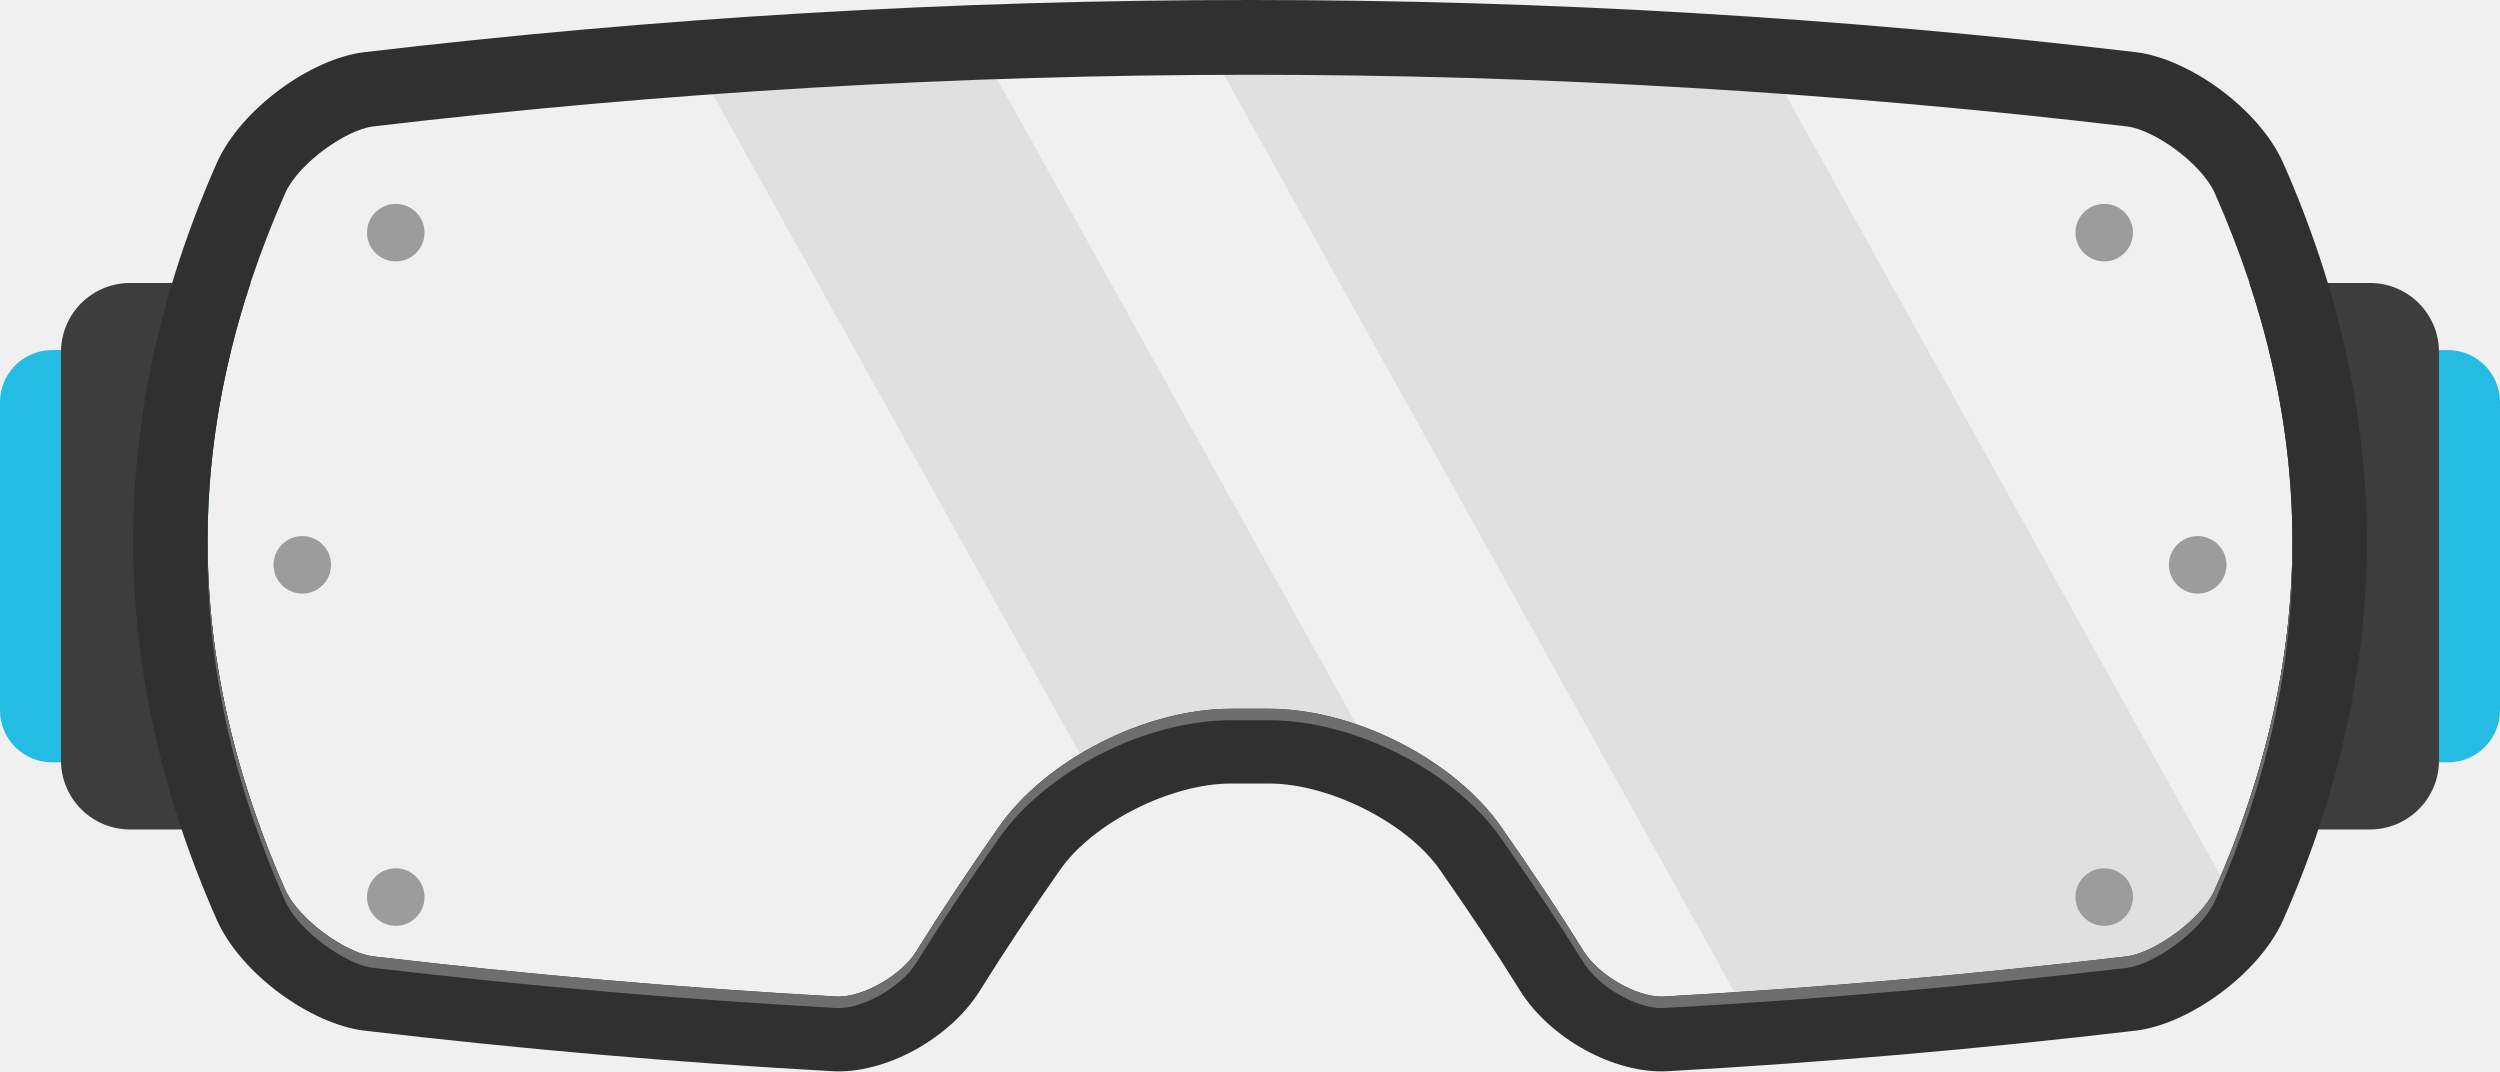
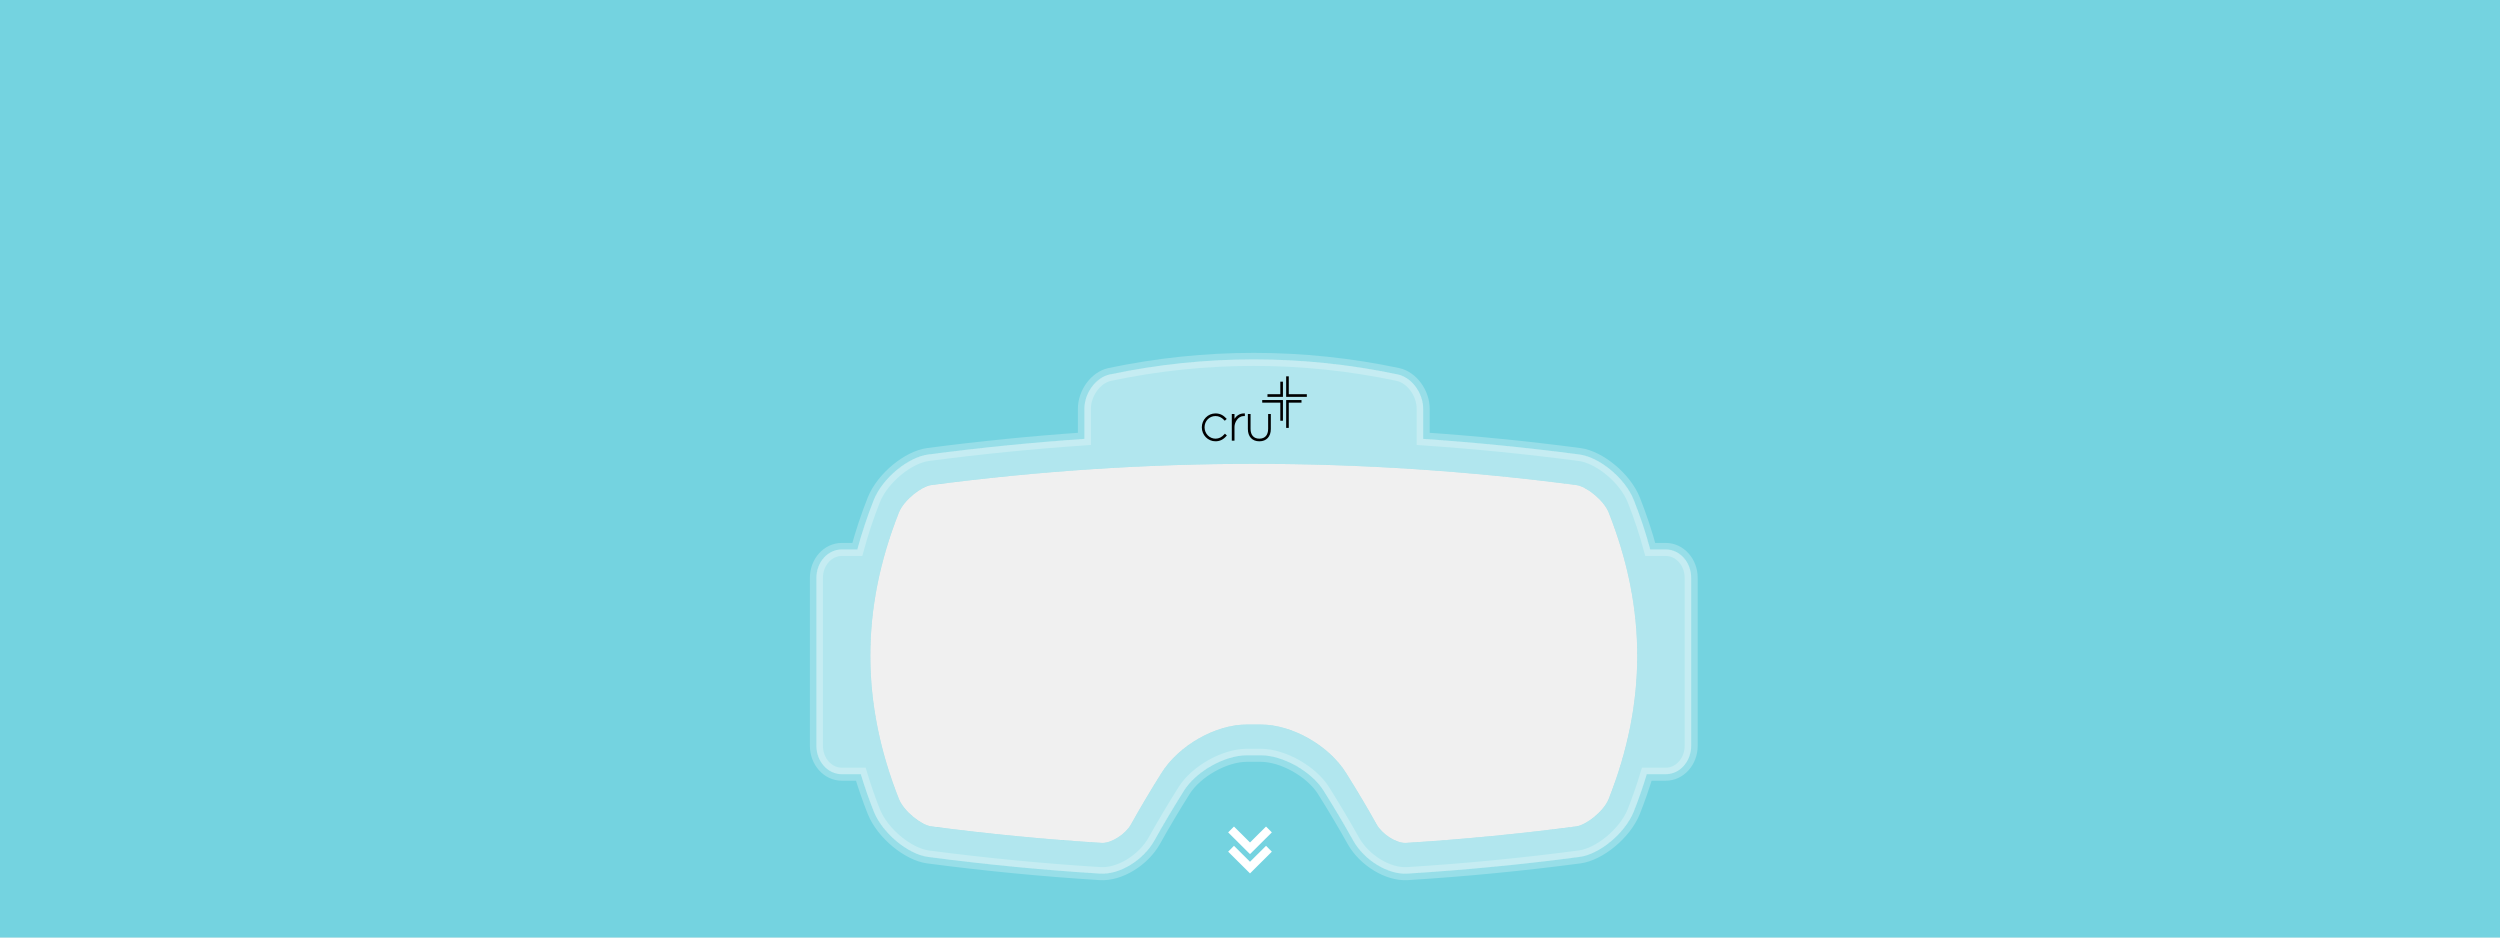
- <svg xmlns="http://www.w3.org/2000/svg" version="1.1" id="svg2" viewBox="0 0 543.254 232.81" height="65.704mm" width="153.318mm">
-   <defs id="defs4">
-     <clipPath clipPathUnits="userSpaceOnUse" id="clipPath4171">
-       <path d="M 0,800 800,800 800,0 0,0 0,800 Z" id="path4173" />
-     </clipPath>
-     <clipPath clipPathUnits="userSpaceOnUse" id="clipPath4305">
-       <path d="M 0,800 800,800 800,0 0,0 0,800 Z" id="path4307" />
-     </clipPath>
-     <clipPath clipPathUnits="userSpaceOnUse" id="clipPath4321">
-       <path d="m 252.246,696.512 374.705,0 0,-42.35 -374.705,0 0,42.35 z" id="path4323" />
-     </clipPath>
-     <clipPath clipPathUnits="userSpaceOnUse" id="clipPath4337">
-       <path d="m 35.519,717.687 232.178,0 0,-42.191 -232.178,0 0,42.191 z" id="path4339" />
-     </clipPath>
-     <clipPath clipPathUnits="userSpaceOnUse" id="clipPath4353">
-       <path d="m 96.281,763.951 250.359,0 0,-219.577 -250.359,0 0,219.577 z" id="path4355" />
-     </clipPath>
-     <clipPath clipPathUnits="userSpaceOnUse" id="clipPath4369">
-       <path d="m 118.89,763.951 205.141,0 0,-199.283 -205.141,0 0,199.283 z" id="path4371" />
-     </clipPath>
-     <clipPath clipPathUnits="userSpaceOnUse" id="clipPath4431">
-       <path d="m 460.572,717.766 303.909,0 0,-42.349 -303.909,0 0,42.349 z" id="path4433" />
-     </clipPath>
-     <clipPath clipPathUnits="userSpaceOnUse" id="clipPath4507">
-       <path d="m 35.519,702.655 267.837,0 0,-52.816 -267.837,0 0,52.816 z" id="path4509" />
-     </clipPath>
-     <clipPath clipPathUnits="userSpaceOnUse" id="clipPath4535">
-       <path d="M 0,800 800,800 800,0 0,0 0,800 Z" id="path4537" />
-     </clipPath>
-     <clipPath clipPathUnits="userSpaceOnUse" id="clipPath4547">
-       <path d="m 54.683,490.683 374.705,0 0,-42.35 -374.705,0 0,42.35 z" id="path4549" />
-     </clipPath>
-     <clipPath clipPathUnits="userSpaceOnUse" id="clipPath4563">
-       <path d="m 446.022,498.793 318.459,0 0,-28.688 -318.459,0 0,28.688 z" id="path4565" />
-     </clipPath>
-     <clipPath clipPathUnits="userSpaceOnUse" id="clipPath4579">
-       <path d="m 243.138,515.547 201.993,0 0,-201.992 -201.993,0 0,201.992 z" id="path4581" />
-     </clipPath>
-     <clipPath clipPathUnits="userSpaceOnUse" id="clipPath4595">
-       <path d="m 255.896,502.79 176.477,0 0,-176.478 -176.477,0 0,176.478 z" id="path4597" />
-     </clipPath>
-     <clipPath clipPathUnits="userSpaceOnUse" id="clipPath4619">
-       <path d="m 332.207,442.373 374.705,0 0,-42.35 -374.705,0 0,42.35 z" id="path4621" />
-     </clipPath>
-     <clipPath clipPathUnits="userSpaceOnUse" id="clipPath4639">
-       <path d="m 35.519,420.675 325.224,0 0,-42.35 -325.224,0 0,42.35 z" id="path4641" />
-     </clipPath>
-     <clipPath clipPathUnits="userSpaceOnUse" id="clipPath4989">
-       <path d="m 297.034,442 205.932,0 0,-52.815 -205.932,0 0,52.815 z" id="path4991" />
-     </clipPath>
-     <clipPath clipPathUnits="userSpaceOnUse" id="clipPath5017">
-       <path d="M 0,800 800,800 800,0 0,0 0,800 Z" id="path5019" />
-     </clipPath>
-     <clipPath clipPathUnits="userSpaceOnUse" id="clipPath5075">
-       <path d="m 35.519,189.627 728.962,0 0,-60.376 -728.962,0 0,60.376 z" id="path5077" />
-     </clipPath>
-     <clipPath clipPathUnits="userSpaceOnUse" id="clipPath5091">
-       <path d="m 35.519,244.397 728.962,0 0,-46.918 -728.962,0 0,46.918 z" id="path5093" />
-     </clipPath>
-     <clipPath clipPathUnits="userSpaceOnUse" id="clipPath5111">
-       <path d="m 35.519,275.562 728.962,0 0,-58.443 -728.962,0 0,58.443 z" id="path5113" />
-     </clipPath>
-     <clipPath clipPathUnits="userSpaceOnUse" id="clipPath5127">
-       <path d="m 35.519,275.562 728.962,0 0,-23.459 -728.962,0 0,23.459 z" id="path5129" />
-     </clipPath>
-     <clipPath clipPathUnits="userSpaceOnUse" id="clipPath5159">
-       <path d="m 440.409,265.55 191.981,0 0,-191.981 -191.981,0 0,191.981 z" id="path5161" />
-     </clipPath>
-     <clipPath clipPathUnits="userSpaceOnUse" id="clipPath5175">
-       <path d="m 452.534,253.425 167.731,0 0,-167.731 -167.731,0 0,167.731 z" id="path5177" />
-     </clipPath>
-     <clipPath clipPathUnits="userSpaceOnUse" id="clipPath5195">
-       <path d="m 35.519,141.689 728.962,0 0,-33.897 -728.962,0 0,33.897 z" id="path5197" />
-     </clipPath>
-     <clipPath clipPathUnits="userSpaceOnUse" id="clipPath5219">
-       <path d="m 35.519,159.438 728.962,0 0,-61.928 -728.962,0 0,61.928 z" id="path5221" />
-     </clipPath>
-     <clipPath clipPathUnits="userSpaceOnUse" id="clipPath5279">
-       <path d="m 520.389,194.337 244.782,0 0,-52.816 -244.782,0 0,52.816 z" id="path5281" />
-     </clipPath>
-     <clipPath clipPathUnits="userSpaceOnUse" id="clipPath5307">
-       <path d="M 0,800 800,800 800,0 0,0 0,800 Z" id="path5309" />
-     </clipPath>
-     <clipPath clipPathUnits="userSpaceOnUse" id="clipPath8897">
-       <path d="M 0,800 800,800 800,0 0,0 0,800 Z" id="path8899" />
-     </clipPath>
-     <clipPath clipPathUnits="userSpaceOnUse" id="clipPath8905">
-       <path d="m 218.973,614.505 364.613,0 0,-128.116 -364.613,0 0,128.116 z" id="path8907" />
-     </clipPath>
-     <clipPath clipPathUnits="userSpaceOnUse" id="clipPath8909">
-       <path d="m 452.583,486.389 -102.607,0 -131.003,128.116 364.613,0 -131.003,-128.116 z" id="path8911" />
-     </clipPath>
-     <clipPath clipPathUnits="userSpaceOnUse" id="clipPath8913">
-       <path d="m -32768,32767 65535,0 0,-65535 -65535,0 0,65535 z" id="path8915" />
-     </clipPath>
-     <linearGradient x1="0" y1="0" x2="1" y2="0" gradientUnits="userSpaceOnUse" gradientTransform="matrix(-5.7e-6,131.3012,131.3012,5.7e-6,401.2793,487.3989)" spreadMethod="pad" id="linearGradient8917">
-       <stop style="stop-opacity:0;stop-color:#ffffff" offset="0" id="stop8919" />
-       <stop style="stop-opacity:1;stop-color:#ffffff" offset="1" id="stop8921" />
-     </linearGradient>
-     <mask maskUnits="userSpaceOnUse" x="0" y="0" width="1" height="1" id="mask8923">
-       <g id="g8925">
-         <g clip-path="url(#clipPath8913)" id="g8927">
-           <g id="g8929">
-             <g id="g8931">
-               <path d="m -32768,32767 65535,0 0,-65535 -65535,0 0,65535 z" style="fill:url(#linearGradient8917);stroke:none" id="path8933" />
-             </g>
-           </g>
-         </g>
+ <svg xmlns="http://www.w3.org/2000/svg" width="1920px" height="720px" viewBox="0 0 1920 720" version="1.1">
+   <defs />
+   <g id="Page-1" stroke="none" stroke-width="1" fill="none" fill-rule="evenodd">
+     <g id="goggles-lg">
+       <path d="M0,0 L1920,0 L1920,720 L0,720 L0,0 Z M1235.437,613.71 C1264.752,539.62 1264.752,467.577 1235.439,393.487 C1231.508,383.904 1218.183,373.569 1210.803,372.544 C1128.556,361.706 1045.155,356.207 962.915,356.207 C880.674,356.207 797.273,361.706 715.153,372.528 C707.645,373.569 694.318,383.904 690.391,393.487 C661.078,467.579 661.078,539.62 690.392,613.71 C694.322,623.29 707.646,633.627 715.026,634.651 C758.481,640.379 802.545,644.652 846.07,647.36 C846.275,647.372 846.481,647.378 846.689,647.378 C853.949,647.378 864.392,640.593 868.525,633.272 C875.464,620.799 883.122,607.892 891.906,593.865 C905.188,572.541 933.389,556.46 957.531,556.46 L968.317,556.46 C992.436,556.46 1020.638,572.541 1033.891,593.816 C1042.706,607.892 1050.366,620.799 1057.229,633.138 C1061.436,640.591 1071.879,647.378 1079.14,647.378 C1079.348,647.378 1079.555,647.372 1079.834,647.356 C1123.281,644.652 1167.347,640.379 1210.675,634.668 C1218.183,633.628 1231.506,623.292 1235.437,613.71 Z" id="Combined-Shape" fill-opacity="0.65" fill="#32C3D7" />
+       <path d="M1279.326,421.974 L1267.411,421.974 C1263.978,409.255 1259.751,396.536 1254.713,383.817 C1247.867,366.919 1228.285,351.167 1213.275,349.085 C1173.184,343.803 1133.095,339.8 1093.005,337.056 L1093.005,313.862 C1093.005,301.981 1084.386,290.003 1073.691,287.603 C1000.49,272.132 925.34,272.132 852.138,287.603 C841.443,290.003 832.823,301.981 832.823,313.862 L832.823,337.056 C792.734,339.8 752.643,343.803 712.553,349.085 C697.544,351.167 677.961,366.917 671.115,383.817 C666.078,396.536 661.851,409.255 658.419,421.974 L646.502,421.974 C635.732,421.974 627,431.737 627,443.778 L627,572.786 C627,584.827 635.732,594.59 646.502,594.59 L661.096,594.59 C663.983,604.186 667.315,613.783 671.115,623.379 C677.961,640.277 697.544,656.027 712.553,658.111 C756.643,663.922 800.732,668.197 844.822,670.939 C859.897,671.937 878.09,660.584 886.465,645.748 C893.524,633.054 901.175,620.248 909.244,607.364 C918.582,592.37 940.637,580.079 957.511,580.081 C961.114,580.085 964.715,580.085 968.317,580.081 C985.191,580.081 1007.246,592.37 1016.585,607.364 C1024.654,620.248 1032.304,633.054 1039.363,645.748 C1047.739,660.584 1065.931,671.937 1081.008,670.939 C1125.096,668.197 1169.185,663.922 1213.275,658.111 C1228.285,656.029 1247.867,640.279 1254.713,623.379 C1258.514,613.783 1261.846,604.186 1264.732,594.59 L1279.326,594.59 C1290.098,594.59 1298.828,584.827 1298.828,572.786 L1298.828,443.778 C1298.828,431.737 1290.098,421.974 1279.326,421.974" id="Fill-1" stroke="#FFFFFF" stroke-width="10" opacity="0.25" />
+       <path d="M1235.437,613.71 C1231.506,623.292 1218.183,633.628 1210.675,634.668 C1167.347,640.379 1123.281,644.652 1079.834,647.356 C1079.555,647.372 1079.348,647.378 1079.14,647.378 C1071.879,647.378 1061.436,640.591 1057.229,633.138 C1050.366,620.799 1042.706,607.892 1033.891,593.816 C1020.638,572.541 992.436,556.46 968.317,556.46 L957.531,556.46 C933.389,556.46 905.188,572.541 891.906,593.865 C883.122,607.892 875.464,620.799 868.525,633.272 C864.392,640.593 853.949,647.378 846.689,647.378 C846.481,647.378 846.275,647.372 846.07,647.36 C802.545,644.652 758.481,640.379 715.026,634.651 C707.646,633.627 694.322,623.29 690.392,613.71 C661.078,539.62 661.078,467.579 690.391,393.487 C694.318,383.904 707.645,373.569 715.153,372.528 C797.273,361.706 880.674,356.207 962.915,356.207 C1045.155,356.207 1128.556,361.706 1210.803,372.544 C1218.183,373.569 1231.508,383.904 1235.439,393.487 C1264.752,467.577 1264.752,539.62 1235.437,613.71 M1279.326,421.974 L1267.411,421.974 C1263.978,409.255 1259.751,396.536 1254.713,383.817 C1247.867,366.919 1228.285,351.167 1213.275,349.085 C1173.184,343.803 1133.095,339.8 1093.005,337.056 L1093.005,313.862 C1093.005,301.981 1084.386,290.003 1073.691,287.603 C1000.49,272.132 925.34,272.132 852.138,287.603 C841.443,290.003 832.823,301.981 832.823,313.862 L832.823,337.056 C792.734,339.8 752.643,343.803 712.553,349.085 C697.544,351.167 677.961,366.917 671.115,383.817 C666.078,396.536 661.851,409.255 658.419,421.974 L646.502,421.974 C635.732,421.974 627,431.737 627,443.778 L627,572.786 C627,584.827 635.732,594.59 646.502,594.59 L661.096,594.59 C663.983,604.186 667.315,613.783 671.115,623.379 C677.961,640.277 697.544,656.027 712.553,658.111 C756.643,663.922 800.732,668.197 844.822,670.939 C859.897,671.937 878.09,660.584 886.465,645.748 C893.524,633.054 901.175,620.248 909.244,607.364 C918.582,592.37 940.637,580.079 957.511,580.081 C961.114,580.085 964.715,580.085 968.317,580.081 C985.191,580.081 1007.246,592.37 1016.585,607.364 C1024.654,620.248 1032.304,633.054 1039.363,645.748 C1047.739,660.584 1065.931,671.937 1081.008,670.939 C1125.096,668.197 1169.185,663.922 1213.275,658.111 C1228.285,656.029 1247.867,640.279 1254.713,623.379 C1258.514,613.783 1261.846,604.186 1264.732,594.59 L1279.326,594.59 C1290.098,594.59 1298.828,584.827 1298.828,572.786 L1298.828,443.778 C1298.828,431.737 1290.098,421.974 1279.326,421.974" id="Fill-1" fill="#FEFEFE" opacity="0.25" />
+       <path d="M961.302,636.001 L956.809,640.471 L969.058,652.78 L956.809,665.088 L961.302,669.557 L978,652.78 L961.302,636.001 Z M942,640.473 L954.249,652.78 L942,665.088 L946.492,669.558 L963.191,652.78 L946.492,636.003 L942,640.473 Z" id="Page-1" fill="#FFFFFF" transform="translate(960, 652.779) rotate(-270) translate(-960, -652.779) " />
+       <path d="M1235.437,613.71 C1231.506,623.292 1218.183,633.628 1210.675,634.668 C1167.347,640.379 1123.281,644.652 1079.834,647.356 C1079.555,647.372 1079.348,647.378 1079.14,647.378 C1071.879,647.378 1061.436,640.591 1057.229,633.138 C1050.366,620.799 1042.706,607.892 1033.891,593.816 C1020.638,572.541 992.436,556.46 968.317,556.46 L957.531,556.46 C933.389,556.46 905.188,572.541 891.906,593.865 C883.122,607.892 875.464,620.799 868.525,633.272 C864.392,640.593 853.949,647.378 846.689,647.378 C846.481,647.378 846.275,647.372 846.07,647.36 C802.545,644.652 758.481,640.379 715.026,634.651 C707.646,633.627 694.322,623.29 690.392,613.71 C661.078,539.62 661.078,467.579 690.391,393.487 C694.318,383.904 707.645,373.569 715.153,372.528 C797.273,361.706 880.674,356.207 962.915,356.207 C1045.155,356.207 1128.556,361.706 1210.803,372.544 C1218.183,373.569 1231.508,383.904 1235.439,393.487 C1264.752,467.577 1264.752,539.62 1235.437,613.71 M1279.326,421.974 L1267.411,421.974 C1263.978,409.255 1259.751,396.536 1254.713,383.817 C1247.867,366.919 1228.285,351.167 1213.275,349.085 C1173.184,343.803 1133.095,339.8 1093.005,337.056 L1093.005,313.862 C1093.005,301.981 1084.386,290.003 1073.691,287.603 C1000.49,272.132 925.34,272.132 852.138,287.603 C841.443,290.003 832.823,301.981 832.823,313.862 L832.823,337.056 C792.734,339.8 752.643,343.803 712.553,349.085 C697.544,351.167 677.961,366.917 671.115,383.817 C666.078,396.536 661.851,409.255 658.419,421.974 L646.502,421.974 C635.732,421.974 627,431.737 627,443.778 L627,572.786 C627,584.827 635.732,594.59 646.502,594.59 L661.096,594.59 C663.983,604.186 667.315,613.783 671.115,623.379 C677.961,640.277 697.544,656.027 712.553,658.111 C756.643,663.922 800.732,668.197 844.822,670.939 C859.897,671.937 878.09,660.584 886.465,645.748 C893.524,633.054 901.175,620.248 909.244,607.364 C918.582,592.37 940.637,580.079 957.511,580.081 C961.114,580.085 964.715,580.085 968.317,580.081 C985.191,580.081 1007.246,592.37 1016.585,607.364 C1024.654,620.248 1032.304,633.054 1039.363,645.748 C1047.739,660.584 1065.931,671.937 1081.008,670.939 C1125.096,668.197 1169.185,663.922 1213.275,658.111 C1228.285,656.029 1247.867,640.279 1254.713,623.379 C1258.514,613.783 1261.846,604.186 1264.732,594.59 L1279.326,594.59 C1290.098,594.59 1298.828,584.827 1298.828,572.786 L1298.828,443.778 C1298.828,431.737 1290.098,421.974 1279.326,421.974" id="Fill-1" fill="#FEFEFE" opacity="0.25" />
+       <g id="Page-1" transform="translate(923, 289)" fill="#000000">
+         <path d="M17.302,44.53 C15.274,46.826 13.117,47.895 10.515,47.895 C5.88,47.895 2.108,44 2.108,39.212 L2.108,39.135 C2.108,34.308 5.784,30.528 10.476,30.528 C13.042,30.528 15.178,31.528 17.199,33.677 L17.628,34.133 L19.13,32.737 L18.695,32.279 C16.928,30.412 14.573,28.504 10.515,28.504 C7.659,28.504 4.997,29.627 3.02,31.668 C1.072,33.677 8.9605735e-05,36.342 8.9605735e-05,39.173 L8.9605735e-05,39.25 C8.9605735e-05,45.133 4.7,49.919 10.476,49.919 C13.775,49.919 16.508,48.602 18.832,45.89 L19.222,45.435 L17.73,44.045 L17.302,44.53 Z" id="Fill-1" />
+         <path d="M25.087,32.639 L25.087,28.965 L23.017,28.965 L23.017,49.458 L25.087,49.458 L25.087,38.865 C25.087,35.384 27.8,30.528 32.22,30.528 L33.042,30.528 L33.042,28.509 L32.338,28.504 C29.045,28.504 26.565,30.327 25.087,32.639" id="Fill-3" />
+         <path d="M50.927,28.966 L50.927,40.405 C50.927,45.165 48.468,47.895 44.181,47.895 C39.894,47.895 37.435,45.165 37.435,40.405 L37.435,28.966 L35.365,28.966 L35.365,40.482 C35.365,46.303 38.713,49.919 44.104,49.919 L44.258,49.919 C49.648,49.919 52.996,46.303 52.996,40.482 L52.996,28.966 L50.927,28.966 Z" id="Fill-5" />
+         <polygon id="Fill-7" points="66.778 0.024 66.778 13.77 80.645 13.77 80.645 15.77 64.771 15.77 64.771 6.69642857e-05" />
+         <polygon id="Fill-9" points="60.282 13.77 60.282 4.097 62.292 4.102 62.292 15.771 50.416 15.771 50.416 13.77" />
+         <polygon id="Fill-11" points="76.55 18.233 76.55 20.235 66.778 20.235 66.778 39.628 64.771 39.628 64.771 18.233" />
+         <polygon id="Fill-13" points="62.292 18.233 62.292 28.525 62.292 34.128 60.282 34.128 60.282 20.235 46.382 20.235 46.382 18.233" />
      </g>
-     </mask>
-     <linearGradient x1="0" y1="0" x2="1" y2="0" gradientUnits="userSpaceOnUse" gradientTransform="matrix(-5.7e-6,131.3012,131.3012,5.7e-6,401.2793,487.3989)" spreadMethod="pad" id="linearGradient8935">
-       <stop style="stop-opacity:1;stop-color:#50ebeb" offset="0" id="stop8937" />
-       <stop style="stop-opacity:1;stop-color:#1f9ba8" offset="1" id="stop8939" />
-     </linearGradient>
-     <clipPath clipPathUnits="userSpaceOnUse" id="clipPath8963">
-       <path d="m 425.159,614.505 123.297,0 0,-128.116 -123.297,0 0,128.116 z" id="path8965" />
-     </clipPath>
-     <clipPath clipPathUnits="userSpaceOnUse" id="clipPath8967">
-       <path d="m 434.486,486.389 -9.327,0 61.195,128.116 62.102,0 -113.97,-128.116 z" id="path8969" />
-     </clipPath>
-     <clipPath clipPathUnits="userSpaceOnUse" id="clipPath8971">
-       <path d="m -32768,32767 65535,0 0,-65535 -65535,0 0,65535 z" id="path8973" />
-     </clipPath>
-     <linearGradient x1="0" y1="0" x2="1" y2="0" gradientUnits="userSpaceOnUse" gradientTransform="matrix(-5.7e-6,131.3012,131.3012,5.7e-6,486.8076,487.3989)" spreadMethod="pad" id="linearGradient8975">
-       <stop style="stop-opacity:0;stop-color:#ffffff" offset="0" id="stop8977" />
-       <stop style="stop-opacity:1;stop-color:#ffffff" offset="1" id="stop8979" />
-     </linearGradient>
-     <mask maskUnits="userSpaceOnUse" x="0" y="0" width="1" height="1" id="mask8981">
-       <g id="g8983">
-         <g clip-path="url(#clipPath8971)" id="g8985">
-           <g id="g8987">
-             <g id="g8989">
-               <path d="m -32768,32767 65535,0 0,-65535 -65535,0 0,65535 z" style="fill:url(#linearGradient8975);stroke:none" id="path8991" />
-             </g>
-           </g>
-         </g>
-       </g>
-     </mask>
-     <clipPath clipPathUnits="userSpaceOnUse" id="clipPath9021">
-       <path d="m 257.501,614.505 123.296,0 0,-128.116 -123.296,0 0,128.116 z" id="path9023" />
-     </clipPath>
-     <clipPath clipPathUnits="userSpaceOnUse" id="clipPath9025">
-       <path d="m 371.471,486.389 9.326,0 -61.195,128.116 -62.101,0 113.97,-128.116 z" id="path9027" />
-     </clipPath>
-     <clipPath clipPathUnits="userSpaceOnUse" id="clipPath9029">
-       <path d="m -32768,32767 65535,0 0,-65535 -65535,0 0,65535 z" id="path9031" />
-     </clipPath>
-     <linearGradient x1="0" y1="0" x2="1" y2="0" gradientUnits="userSpaceOnUse" gradientTransform="matrix(5.7e-6,131.3012,-131.3012,5.7e-6,319.1504,487.3994)" spreadMethod="pad" id="linearGradient9033">
-       <stop style="stop-opacity:0;stop-color:#ffffff" offset="0" id="stop9035" />
-       <stop style="stop-opacity:1;stop-color:#ffffff" offset="1" id="stop9037" />
-     </linearGradient>
-     <mask maskUnits="userSpaceOnUse" x="0" y="0" width="1" height="1" id="mask9039">
-       <g id="g9041">
-         <g clip-path="url(#clipPath9029)" id="g9043">
-           <g id="g9045">
-             <g id="g9047">
-               <path d="m -32768,32767 65535,0 0,-65535 -65535,0 0,65535 z" style="fill:url(#linearGradient9033);stroke:none" id="path9049" />
-             </g>
-           </g>
-         </g>
-       </g>
-     </mask>
-     <clipPath clipPathUnits="userSpaceOnUse" id="clipPath9147">
-       <path d="M 0,800 800,800 800,0 0,0 0,800 Z" id="path9149" />
-     </clipPath>
-     <clipPath clipPathUnits="userSpaceOnUse" id="clipPath9155">
-       <path d="m 197.414,753.646 405.172,0 0,-139.143 -405.172,0 0,139.143 z" id="path9157" />
-     </clipPath>
-     <clipPath clipPathUnits="userSpaceOnUse" id="clipPath9159">
-       <path d="m 599.683,739.097 -11.644,11.644 c -1.598,1.598 -4.752,2.905 -7.011,2.905 l -362.055,-10e-4 c -2.26,0 -5.413,-1.306 -7.011,-2.904 l -11.644,-11.644 c -1.598,-1.599 -2.904,-4.753 -2.904,-7.01 l 0,-96.025 c 0,-2.26 1.306,-5.414 2.904,-7.011 l 11.644,-11.645 c 1.598,-1.597 4.751,-2.903 7.011,-2.903 l 362.053,0 c 2.261,0 5.415,1.306 7.011,2.903 l 11.646,11.645 c 1.596,1.597 2.903,4.751 2.903,7.011 l 0,96.025 c 0,2.257 -1.307,5.411 -2.903,7.01" id="path9161" />
-     </clipPath>
-     <clipPath clipPathUnits="userSpaceOnUse" id="clipPath9163">
-       <path d="m -32768,32767 65535,0 0,-65535 -65535,0 0,65535 z" id="path9165" />
-     </clipPath>
-     <linearGradient x1="0" y1="0" x2="1" y2="0" gradientUnits="userSpaceOnUse" gradientTransform="matrix(254.7062,254.7062,254.7062,-254.7062,272.6475,556.7207)" spreadMethod="pad" id="linearGradient9167">
-       <stop style="stop-opacity:0.7;stop-color:#ffffff" offset="0" id="stop9169" />
-       <stop style="stop-opacity:1;stop-color:#ffffff" offset="1" id="stop9171" />
-     </linearGradient>
-     <mask maskUnits="userSpaceOnUse" x="0" y="0" width="1" height="1" id="mask9173">
-       <g id="g9175">
-         <g clip-path="url(#clipPath9163)" id="g9177">
-           <g id="g9179">
-             <g id="g9181">
-               <path d="m -32768,32767 65535,0 0,-65535 -65535,0 0,65535 z" style="fill:url(#linearGradient9167);stroke:none" id="path9183" />
-             </g>
-           </g>
-         </g>
-       </g>
-     </mask>
-     <linearGradient x1="0" y1="0" x2="1" y2="0" gradientUnits="userSpaceOnUse" gradientTransform="matrix(254.7062,254.7062,254.7062,-254.7062,272.6475,556.7207)" spreadMethod="pad" id="linearGradient9185">
-       <stop style="stop-opacity:1;stop-color:#50ebeb" offset="0" id="stop9187" />
-       <stop style="stop-opacity:1;stop-color:#1f9ba8" offset="1" id="stop9189" />
-     </linearGradient>
-     <clipPath clipPathUnits="userSpaceOnUse" id="clipPath9213">
-       <path d="m 197.414,753.646 405.172,0 0,-139.143 -405.172,0 0,139.143 z" id="path9215" />
-     </clipPath>
-     <clipPath clipPathUnits="userSpaceOnUse" id="clipPath9269">
-       <path d="m 264.336,753.645 130.832,0 0,-139.142 -130.832,0 0,139.142 z" id="path9271" />
-     </clipPath>
-     <clipPath clipPathUnits="userSpaceOnUse" id="clipPath9285">
-       <path d="m 331.863,753.645 222.785,0 0,-139.142 -222.785,0 0,139.142 z" id="path9287" />
-     </clipPath>
-     <clipPath clipPathUnits="userSpaceOnUse" id="clipPath9301">
-       <path d="m 497.768,646.597 68.929,0 0,-4.644 -68.929,0 0,4.644 z" id="path9303" />
-     </clipPath>
-     <clipPath clipPathUnits="userSpaceOnUse" id="clipPath9323">
-       <path d="M 0,800 800,800 800,0 0,0 0,800 Z" id="path9325" />
-     </clipPath>
-     <clipPath clipPathUnits="userSpaceOnUse" id="clipPath9661">
-       <path d="m 452.343,581.812 68.929,0 0,-4.644 -68.929,0 0,4.644 z" id="path9663" />
-     </clipPath>
-     <clipPath clipPathUnits="userSpaceOnUse" id="clipPath9675">
-       <path d="m 267.831,594.993 44.367,0 0,-4.643 -44.367,0 0,4.643 z" id="path9677" />
-     </clipPath>
-     <clipPath clipPathUnits="userSpaceOnUse" id="clipPath9689">
-       <path d="m 393.667,547.916 34.465,0 0,-4.644 -34.465,0 0,4.644 z" id="path9691" />
-     </clipPath>
-     <clipPath clipPathUnits="userSpaceOnUse" id="clipPath9703">
-       <path d="m 377.593,590.35 16.074,0 0,-4.644 -16.074,0 0,4.644 z" id="path9705" />
-     </clipPath>
-     <clipPath clipPathUnits="userSpaceOnUse" id="clipPath9717">
-       <path d="m 335.182,562.601 9.863,0 0,-4.644 -9.863,0 0,4.644 z" id="path9719" />
-     </clipPath>
-     <clipPath clipPathUnits="userSpaceOnUse" id="clipPath9731">
-       <path d="M 0,800 800,800 800,0 0,0 0,800 Z" id="path9733" />
-     </clipPath>
-   </defs>
-   <g transform="translate(-250.2624,-715.1625)" id="layer1">
-     <path id="path9081" d="m 261.577,791.239 c -6.25,0 -11.314,5.066 -11.314,11.314 l 0,66.953 c 0,6.249 5.064,11.316 11.314,11.316 l 39.922,0 c 0.236,0 0.465,-0.021 0.697,-0.035 -8.49,-29.968 -9.055,-59.622 -1.695,-89.549 l -38.924,0 z" style="fill:#24bce3;fill-opacity:1;fill-rule:nonzero;stroke:none" />
-     <path id="path9085" d="m 278.516,776.655 c -8.284,0 -15,6.716 -15,15 l 0,88.75 c 0,8.284 6.716,15 15,15 l 28.441,0 c -14.651,-39.848 -15.407,-78.976 -2.256,-118.75 l -26.186,0 z" style="fill:#3d3d3d;fill-opacity:1;fill-rule:nonzero;stroke:none" />
-     <path id="path9089" d="m 743.278,791.239 c 7.359,29.926 6.797,59.58 -1.693,89.549 0.232,0.014 0.462,0.035 0.697,0.035 l 39.918,0 c 6.25,0 11.316,-5.068 11.316,-11.316 l 0,-66.953 c 0,-6.249 -5.066,-11.314 -11.316,-11.314 l -38.922,0 z" style="fill:#24bce3;fill-opacity:1;fill-rule:nonzero;stroke:none" />
-     <path id="path9093" d="m 739.077,776.655 c 13.151,39.774 12.395,78.902 -2.256,118.75 l 28.439,0 c 8.285,0 15,-6.716 15,-15 l 0,-88.75 c 0,-8.284 -6.715,-15 -15,-15 l -26.184,0 z" style="fill:#3d3d3d;fill-opacity:1;fill-rule:nonzero;stroke:none" />
-     <path id="path9097" transform="translate(-123.8255,528.8559)" d="m 645.715,186.307 c -64.189,0 -128.379,3.783 -192.568,11.35 -11.544,1.433 -26.608,12.266 -31.873,23.893 -24.324,54.936 -24.324,109.872 0,164.807 5.265,11.625 20.329,22.46 31.873,23.893 33.911,3.998 67.823,6.94 101.734,8.826 11.596,0.686 25.59,-7.124 32.031,-17.33 5.431,-8.732 11.315,-17.544 17.521,-26.406 7.183,-10.315 24.146,-18.771 37.125,-18.77 2.77,0.003 5.542,0.003 8.311,0 12.979,0 29.943,8.455 37.127,18.77 6.205,8.863 12.09,17.674 17.52,26.406 6.444,10.206 20.436,18.016 32.031,17.33 33.913,-1.886 67.824,-4.829 101.736,-8.826 11.544,-1.431 26.607,-12.266 31.873,-23.893 24.324,-54.935 24.324,-109.87 0,-164.807 C 864.89,209.924 849.827,199.089 838.283,197.656 774.094,190.09 709.904,186.307 645.715,186.307 Z m 0,16.25 c 63.256,0 127.405,3.781 190.666,11.238 5.676,0.705 15.925,7.816 18.949,14.408 22.546,50.97 22.547,100.529 0,151.5 -3.024,6.591 -13.272,13.703 -19.047,14.418 -33.328,3.928 -67.219,6.87 -100.637,8.729 -0.215,0.013 -0.375,0.016 -0.535,0.016 -5.585,0 -13.619,-4.669 -16.854,-9.797 -5.279,-8.489 -11.171,-17.368 -17.951,-27.053 -10.194,-14.636 -31.887,-25.697 -50.438,-25.697 l -8.297,0 c -18.567,0 -40.26,11.061 -50.475,25.732 -6.756,9.65 -12.647,18.529 -17.984,27.109 -3.179,5.037 -11.211,9.705 -16.795,9.705 -0.16,0 -0.319,-0.004 -0.477,-0.014 -33.476,-1.861 -67.369,-4.803 -100.793,-8.742 -5.676,-0.705 -15.925,-7.816 -18.947,-14.406 -22.547,-50.971 -22.55,-100.529 -0.002,-151.5 3.021,-6.592 13.272,-13.702 19.047,-14.42 63.164,-7.445 127.312,-11.227 190.568,-11.227 z" style="fill:#303030;fill-opacity:1;fill-rule:nonzero;stroke:none" />
-     <path id="path9101" transform="translate(-123.8255,528.8559)" d="m 419.207,305.203 c -0.19,25.549 5.434,51.092 16.895,77 3.022,6.59 13.271,13.701 18.947,14.406 33.424,3.939 67.317,6.881 100.793,8.742 0.158,0.01 0.317,0.014 0.477,0.014 5.584,0 13.616,-4.668 16.795,-9.705 5.338,-8.58 11.228,-17.459 17.984,-27.109 10.215,-14.671 31.907,-25.732 50.475,-25.732 l 8.297,0 c 18.55,0 40.244,11.061 50.438,25.697 6.78,9.685 12.672,18.564 17.951,27.053 3.235,5.128 11.269,9.797 16.854,9.797 0.16,0 0.32,-0.003 0.535,-0.016 33.417,-1.859 67.309,-4.801 100.637,-8.729 5.775,-0.715 16.023,-7.827 19.047,-14.418 11.46,-25.908 17.082,-51.451 16.893,-77 -0.184,24.716 -5.806,49.437 -16.893,74.5 -3.024,6.591 -13.272,13.703 -19.047,14.418 -33.328,3.928 -67.219,6.87 -100.637,8.729 -0.215,0.013 -0.375,0.016 -0.535,0.016 -5.585,0 -13.619,-4.669 -16.854,-9.797 -5.279,-8.489 -11.171,-17.368 -17.951,-27.053 -10.194,-14.636 -31.887,-25.697 -50.438,-25.697 l -8.297,0 c -18.567,0 -40.26,11.061 -50.475,25.732 -6.756,9.65 -12.647,18.529 -17.984,27.109 -3.179,5.037 -11.211,9.705 -16.795,9.705 -0.16,0 -0.319,-0.004 -0.477,-0.014 -33.476,-1.861 -67.369,-4.803 -100.793,-8.742 -5.676,-0.705 -15.925,-7.816 -18.947,-14.406 -11.087,-25.063 -16.71,-49.784 -16.895,-74.5 z" style="fill:#6e6e6e;fill-opacity:1;fill-rule:nonzero;stroke:none" />
-     <path d="m 731.503,908.559 c 0.446,-1.01 0.869,-2.018 1.298,-3.026 L 638.213,735.616 c -38.837,-2.789 -77.746,-4.204 -116.324,-4.204 -1.887,0 -3.777,0.015 -5.668,0.021 l 110.963,199.335 c 28.409,-1.854 57.044,-4.464 85.272,-7.791 5.775,-0.715 16.023,-7.826 19.046,-14.418" style="opacity:0.1;fill:#525252;fill-opacity:1;fill-rule:nonzero;stroke:none" id="path9109" />
-     <path d="m 466.962,732.364 c -20.596,0.703 -41.226,1.796 -61.833,3.28 l 79.815,143.381 c 10.065,-6.061 21.96,-9.851 32.803,-9.851 l 8.297,0 c 6.156,0 12.656,1.24 18.97,3.404 L 466.962,732.364 Z" style="opacity:0.1;fill:#525252;fill-opacity:1;fill-rule:nonzero;stroke:none" id="path9113" />
-     <g transform="matrix(1.25,0,0,-1.25,342.5138,765.7177)" id="g9115">
-       <path id="path9117" style="fill:#9c9c9c;fill-opacity:1;fill-rule:nonzero;stroke:none" d="m 0,0 c 0,-2.762 -2.239,-5 -5,-5 -2.761,0 -5,2.238 -5,5 0,2.762 2.239,5 5,5 2.761,0 5,-2.238 5,-5" />
-     </g>
-     <g transform="matrix(1.25,0,0,-1.25,342.5138,910.0927)" id="g9119">
-       <path id="path9121" style="fill:#9c9c9c;fill-opacity:1;fill-rule:nonzero;stroke:none" d="m 0,0 c 0,-2.762 -2.239,-5 -5,-5 -2.761,0 -5,2.238 -5,5 0,2.762 2.239,5 5,5 2.761,0 5,-2.238 5,-5" />
-     </g>
-     <g transform="matrix(1.25,0,0,-1.25,322.2013,837.9052)" id="g9123">
-       <path id="path9125" style="fill:#9c9c9c;fill-opacity:1;fill-rule:nonzero;stroke:none" d="m 0,0 c 0,-2.762 -2.239,-5 -5,-5 -2.761,0 -5,2.238 -5,5 0,2.762 2.239,5 5,5 2.761,0 5,-2.238 5,-5" />
-     </g>
-     <g transform="matrix(1.25,0,0,-1.25,701.2637,765.7177)" id="g9127">
-       <path id="path9129" style="fill:#9c9c9c;fill-opacity:1;fill-rule:nonzero;stroke:none" d="m 0,0 c 0,-2.762 2.239,-5 5,-5 2.761,0 5,2.238 5,5 C 10,2.762 7.761,5 5,5 2.239,5 0,2.762 0,0" />
-     </g>
-     <g transform="matrix(1.25,0,0,-1.25,701.2637,910.0927)" id="g9131">
-       <path id="path9133" style="fill:#9c9c9c;fill-opacity:1;fill-rule:nonzero;stroke:none" d="m 0,0 c 0,-2.762 2.239,-5 5,-5 2.761,0 5,2.238 5,5 C 10,2.762 7.761,5 5,5 2.239,5 0,2.762 0,0" />
-     </g>
-     <g transform="matrix(1.25,0,0,-1.25,721.5762,837.9052)" id="g9135">
-       <path id="path9137" style="fill:#9c9c9c;fill-opacity:1;fill-rule:nonzero;stroke:none" d="m 0,0 c 0,-2.762 2.239,-5 5,-5 2.761,0 5,2.238 5,5 C 10,2.762 7.761,5 5,5 2.239,5 0,2.762 0,0" />
    </g>
  </g>
</svg>
